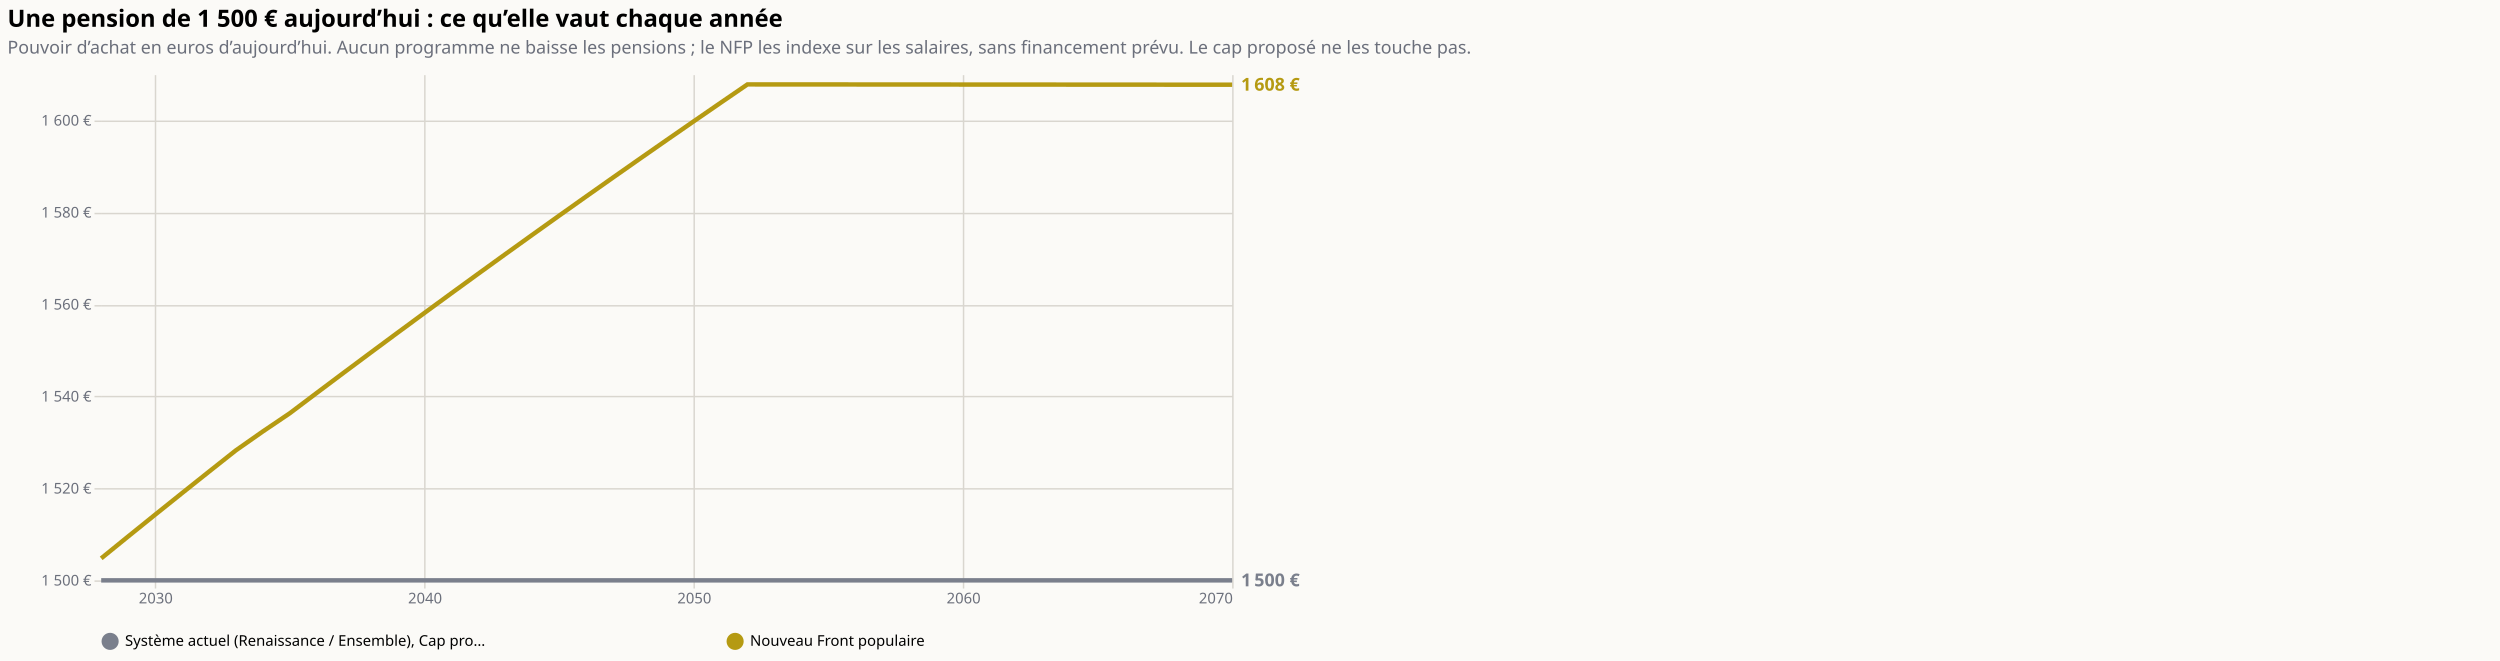
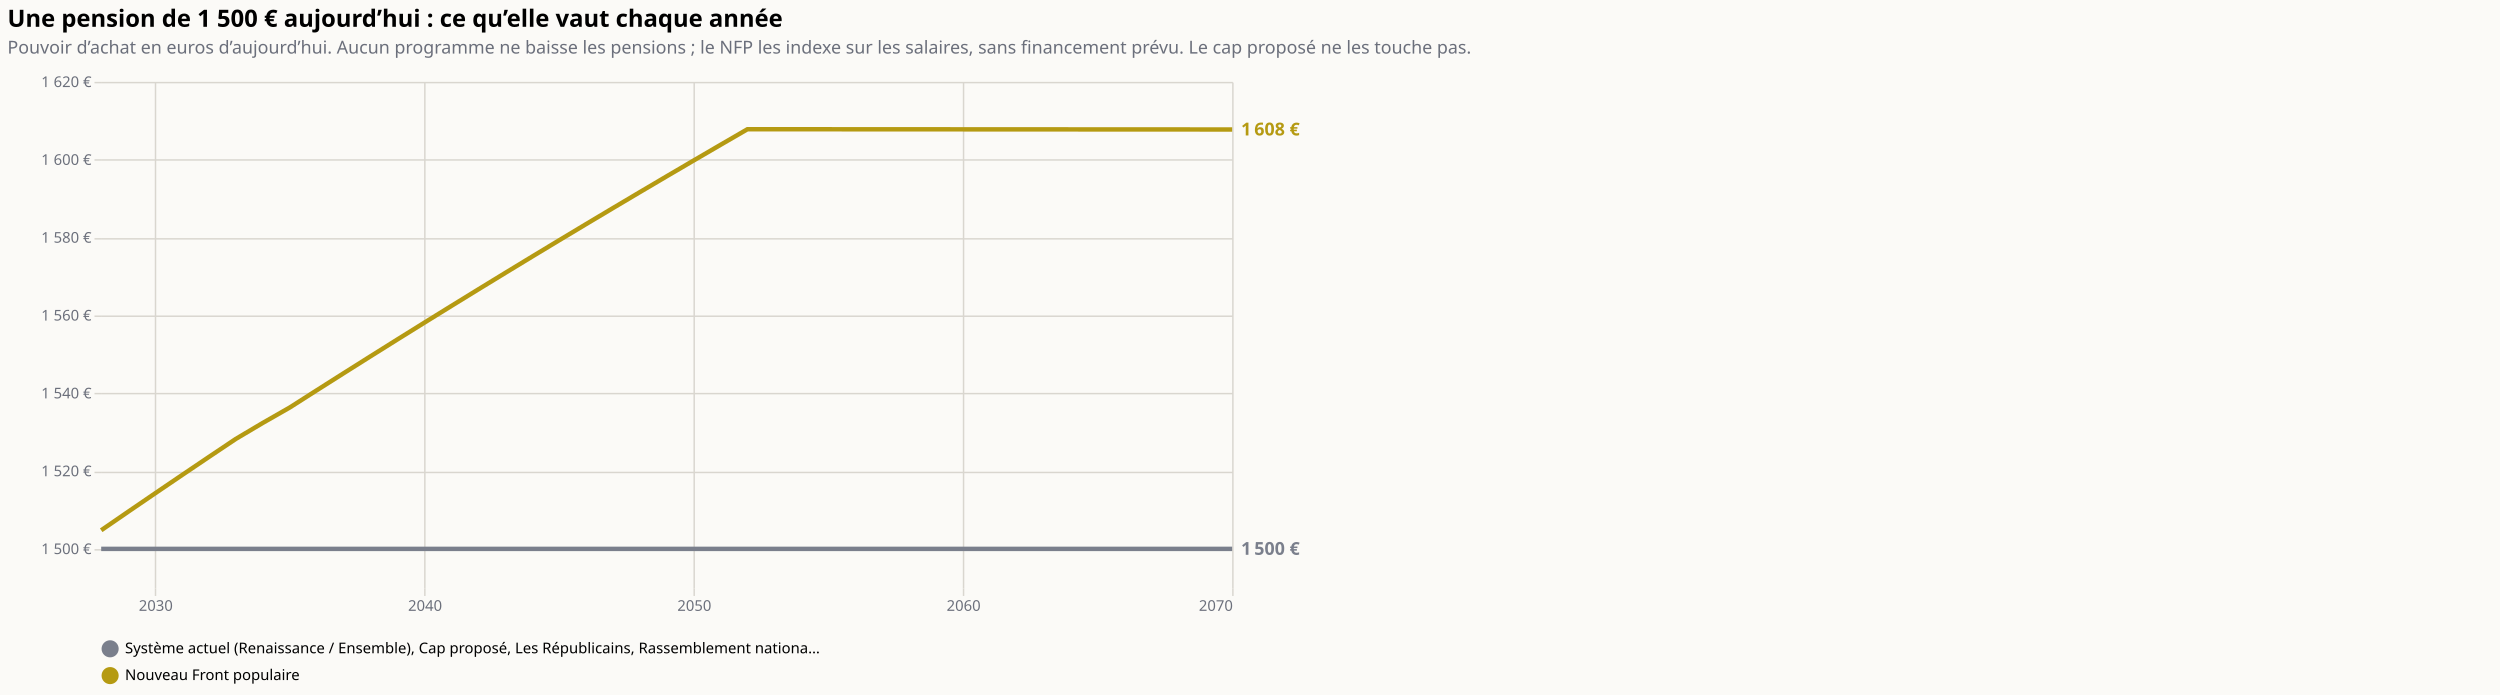
- <svg xmlns="http://www.w3.org/2000/svg" version="1.1" class="marks" width="1680" height="444" viewBox="0 0 1680 444">
-   <rect width="1680" height="444" fill="#fbfaf7" />
-   <g fill="none" stroke-miterlimit="4" transform="translate(68,50)">
+ <svg xmlns="http://www.w3.org/2000/svg" version="1.1" class="marks" width="1680" height="467" viewBox="0 0 1680 467">
+   <rect width="1680" height="467" fill="#fbfaf7" />
+   <g fill="none" stroke-miterlimit="4" transform="translate(68,55)">
    <g class="mark-group role-frame root" role="graphics-object" aria-roledescription="group mark container">
      <g transform="translate(0,0)">
        <path class="background" aria-hidden="true" d="M0,0h760v340h-760Z" />
        <g>
          <g class="mark-group role-axis" aria-hidden="true">
            <g transform="translate(0.5,340.5)">
              <path class="background" aria-hidden="true" d="M0,0h0v0h0Z" pointer-events="none" />
              <g>
                <g class="mark-rule role-axis-grid" pointer-events="none">
                  <line transform="translate(36,-340)" x2="0" y2="340" stroke="#d9d6cf" stroke-width="1" opacity="1" />
                  <line transform="translate(217,-340)" x2="0" y2="340" stroke="#d9d6cf" stroke-width="1" opacity="1" />
                  <line transform="translate(398,-340)" x2="0" y2="340" stroke="#d9d6cf" stroke-width="1" opacity="1" />
                  <line transform="translate(579,-340)" x2="0" y2="340" stroke="#d9d6cf" stroke-width="1" opacity="1" />
                  <line transform="translate(760,-340)" x2="0" y2="340" stroke="#d9d6cf" stroke-width="1" opacity="1" />
                </g>
              </g>
              <path class="foreground" aria-hidden="true" d="" pointer-events="none" display="none" />
            </g>
          </g>
          <g class="mark-group role-axis" aria-hidden="true">
            <g transform="translate(0.5,0.5)">
              <path class="background" aria-hidden="true" d="M0,0h0v0h0Z" pointer-events="none" />
              <g>
                <g class="mark-rule role-axis-grid" pointer-events="none">
-                   <line transform="translate(0,340)" x2="760" y2="0" stroke="#d9d6cf" stroke-width="1" opacity="1" />
-                   <line transform="translate(0,278)" x2="760" y2="0" stroke="#d9d6cf" stroke-width="1" opacity="1" />
-                   <line transform="translate(0,216)" x2="760" y2="0" stroke="#d9d6cf" stroke-width="1" opacity="1" />
-                   <line transform="translate(0,155)" x2="760" y2="0" stroke="#d9d6cf" stroke-width="1" opacity="1" />
-                   <line transform="translate(0,93)" x2="760" y2="0" stroke="#d9d6cf" stroke-width="1" opacity="1" />
-                   <line transform="translate(0,31)" x2="760" y2="0" stroke="#d9d6cf" stroke-width="1" opacity="1" />
+                   <line transform="translate(0,314)" x2="760" y2="0" stroke="#d9d6cf" stroke-width="1" opacity="1" />
+                   <line transform="translate(0,262)" x2="760" y2="0" stroke="#d9d6cf" stroke-width="1" opacity="1" />
+                   <line transform="translate(0,209)" x2="760" y2="0" stroke="#d9d6cf" stroke-width="1" opacity="1" />
+                   <line transform="translate(0,157)" x2="760" y2="0" stroke="#d9d6cf" stroke-width="1" opacity="1" />
+                   <line transform="translate(0,105)" x2="760" y2="0" stroke="#d9d6cf" stroke-width="1" opacity="1" />
+                   <line transform="translate(0,52)" x2="760" y2="0" stroke="#d9d6cf" stroke-width="1" opacity="1" />
+                   <line transform="translate(0,0)" x2="760" y2="0" stroke="#d9d6cf" stroke-width="1" opacity="1" />
                </g>
              </g>
              <path class="foreground" aria-hidden="true" d="" pointer-events="none" display="none" />
            </g>
          </g>
          <g class="mark-group role-axis" role="graphics-symbol" aria-roledescription="axis" aria-label="X-axis for a linear scale with values from 2028 to 2070">
            <g transform="translate(0.5,340.5)">
              <path class="background" aria-hidden="true" d="M0,0h0v0h0Z" pointer-events="none" />
              <g>
                <g class="mark-rule role-axis-tick" pointer-events="none">
                  <line transform="translate(36,0)" x2="0" y2="5" stroke="#d9d6cf" stroke-width="1" opacity="1" />
                  <line transform="translate(217,0)" x2="0" y2="5" stroke="#d9d6cf" stroke-width="1" opacity="1" />
                  <line transform="translate(398,0)" x2="0" y2="5" stroke="#d9d6cf" stroke-width="1" opacity="1" />
                  <line transform="translate(579,0)" x2="0" y2="5" stroke="#d9d6cf" stroke-width="1" opacity="1" />
                  <line transform="translate(760,0)" x2="0" y2="5" stroke="#d9d6cf" stroke-width="1" opacity="1" />
                </g>
                <g class="mark-text role-axis-label" pointer-events="none">
                  <text text-anchor="middle" transform="translate(36.19048,15)" font-family="system-ui, sans-serif" font-size="10px" fill="#6b6f7b" opacity="1">2030</text>
                  <text text-anchor="middle" transform="translate(217.1429,15)" font-family="system-ui, sans-serif" font-size="10px" fill="#6b6f7b" opacity="1">2040</text>
                  <text text-anchor="middle" transform="translate(398.0952,15)" font-family="system-ui, sans-serif" font-size="10px" fill="#6b6f7b" opacity="1">2050</text>
                  <text text-anchor="middle" transform="translate(579.0476,15)" font-family="system-ui, sans-serif" font-size="10px" fill="#6b6f7b" opacity="1">2060</text>
                  <text text-anchor="end" transform="translate(760,15)" font-family="system-ui, sans-serif" font-size="10px" fill="#6b6f7b" opacity="1">2070</text>
                </g>
              </g>
              <path class="foreground" aria-hidden="true" d="" pointer-events="none" display="none" />
            </g>
          </g>
-           <g class="mark-group role-axis" role="graphics-symbol" aria-roledescription="axis" aria-label="Y-axis for a linear scale with values from 1,500 to 1,610">
+           <g class="mark-group role-axis" role="graphics-symbol" aria-roledescription="axis" aria-label="Y-axis for a linear scale with values from 1,490 to 1,620">
            <g transform="translate(0.5,0.5)">
              <path class="background" aria-hidden="true" d="M0,0h0v0h0Z" pointer-events="none" />
              <g>
                <g class="mark-rule role-axis-tick" pointer-events="none">
-                   <line transform="translate(0,340)" x2="-5" y2="0" stroke="#d9d6cf" stroke-width="1" opacity="1" />
-                   <line transform="translate(0,278)" x2="-5" y2="0" stroke="#d9d6cf" stroke-width="1" opacity="1" />
-                   <line transform="translate(0,216)" x2="-5" y2="0" stroke="#d9d6cf" stroke-width="1" opacity="1" />
-                   <line transform="translate(0,155)" x2="-5" y2="0" stroke="#d9d6cf" stroke-width="1" opacity="1" />
-                   <line transform="translate(0,93)" x2="-5" y2="0" stroke="#d9d6cf" stroke-width="1" opacity="1" />
-                   <line transform="translate(0,31)" x2="-5" y2="0" stroke="#d9d6cf" stroke-width="1" opacity="1" />
+                   <line transform="translate(0,314)" x2="-5" y2="0" stroke="#d9d6cf" stroke-width="1" opacity="1" />
+                   <line transform="translate(0,262)" x2="-5" y2="0" stroke="#d9d6cf" stroke-width="1" opacity="1" />
+                   <line transform="translate(0,209)" x2="-5" y2="0" stroke="#d9d6cf" stroke-width="1" opacity="1" />
+                   <line transform="translate(0,157)" x2="-5" y2="0" stroke="#d9d6cf" stroke-width="1" opacity="1" />
+                   <line transform="translate(0,105)" x2="-5" y2="0" stroke="#d9d6cf" stroke-width="1" opacity="1" />
+                   <line transform="translate(0,52)" x2="-5" y2="0" stroke="#d9d6cf" stroke-width="1" opacity="1" />
+                   <line transform="translate(0,0)" x2="-5" y2="0" stroke="#d9d6cf" stroke-width="1" opacity="1" />
                </g>
                <g class="mark-text role-axis-label" pointer-events="none">
-                   <text text-anchor="end" transform="translate(-7,343)" font-family="system-ui, sans-serif" font-size="10px" fill="#6b6f7b" opacity="1">1 500 €</text>
-                   <text text-anchor="end" transform="translate(-7,281.1818)" font-family="system-ui, sans-serif" font-size="10px" fill="#6b6f7b" opacity="1">1 520 €</text>
-                   <text text-anchor="end" transform="translate(-7,219.3636)" font-family="system-ui, sans-serif" font-size="10px" fill="#6b6f7b" opacity="1">1 540 €</text>
-                   <text text-anchor="end" transform="translate(-7,157.5455)" font-family="system-ui, sans-serif" font-size="10px" fill="#6b6f7b" opacity="1">1 560 €</text>
-                   <text text-anchor="end" transform="translate(-7,95.72727)" font-family="system-ui, sans-serif" font-size="10px" fill="#6b6f7b" opacity="1">1 580 €</text>
-                   <text text-anchor="end" transform="translate(-7,33.90909)" font-family="system-ui, sans-serif" font-size="10px" fill="#6b6f7b" opacity="1">1 600 €</text>
+                   <text text-anchor="end" transform="translate(-7,316.8462)" font-family="system-ui, sans-serif" font-size="10px" fill="#6b6f7b" opacity="1">1 500 €</text>
+                   <text text-anchor="end" transform="translate(-7,264.5385)" font-family="system-ui, sans-serif" font-size="10px" fill="#6b6f7b" opacity="1">1 520 €</text>
+                   <text text-anchor="end" transform="translate(-7,212.2308)" font-family="system-ui, sans-serif" font-size="10px" fill="#6b6f7b" opacity="1">1 540 €</text>
+                   <text text-anchor="end" transform="translate(-7,159.9231)" font-family="system-ui, sans-serif" font-size="10px" fill="#6b6f7b" opacity="1">1 560 €</text>
+                   <text text-anchor="end" transform="translate(-7,107.6154)" font-family="system-ui, sans-serif" font-size="10px" fill="#6b6f7b" opacity="1">1 580 €</text>
+                   <text text-anchor="end" transform="translate(-7,55.30769)" font-family="system-ui, sans-serif" font-size="10px" fill="#6b6f7b" opacity="1">1 600 €</text>
+                   <text text-anchor="end" transform="translate(-7,3)" font-family="system-ui, sans-serif" font-size="10px" fill="#6b6f7b" opacity="1">1 620 €</text>
                </g>
              </g>
              <path class="foreground" aria-hidden="true" d="" pointer-events="none" display="none" />
            </g>
          </g>
          <g class="mark-group role-scope layer_0_pathgroup" role="graphics-object" aria-roledescription="group mark container">
            <g transform="translate(0,0)">
              <path class="background" aria-hidden="true" d="M0,0h760v340h-760Z" />
              <g>
                <g class="mark-line role-mark layer_0_marks" role="graphics-object" aria-roledescription="line mark container">
-                   <path aria-label="annee: 2028; valeur: 1500; programme: Système actuel (Renaissance / Ensemble), Cap proposé, Les Républicains, Rassemblement national, Les Patriotes — identiques" role="graphics-symbol" aria-roledescription="line mark" d="M0,340L18.095,340L36.19,340L54.286,340L72.381,340L90.476,340L108.571,340L126.667,340L144.762,340L162.857,340L180.952,340L199.048,340L217.143,340L235.238,340L253.333,340L271.429,340L289.524,340L307.619,340L325.714,340L343.81,340L361.905,340L380,340L398.095,340L416.19,340L434.286,340L452.381,340L470.476,340L488.571,340L506.667,340L524.762,340L542.857,340L560.952,340L579.048,340L597.143,340L615.238,340L633.333,340L651.429,340L669.524,340L687.619,340L705.714,340L723.81,340L741.905,340L760,340" stroke="#7a7f8c" stroke-width="3" />
+                   <path aria-label="annee: 2028; valeur: 1500; programme: Système actuel (Renaissance / Ensemble), Cap proposé, Les Républicains, Rassemblement national, Les Patriotes — identiques" role="graphics-symbol" aria-roledescription="line mark" d="M0,313.846L18.095,313.846L36.19,313.846L54.286,313.846L72.381,313.846L90.476,313.846L108.571,313.846L126.667,313.846L144.762,313.846L162.857,313.846L180.952,313.846L199.048,313.846L217.143,313.846L235.238,313.846L253.333,313.846L271.429,313.846L289.524,313.846L307.619,313.846L325.714,313.846L343.81,313.846L361.905,313.846L380,313.846L398.095,313.846L416.19,313.846L434.286,313.846L452.381,313.846L470.476,313.846L488.571,313.846L506.667,313.846L524.762,313.846L542.857,313.846L560.952,313.846L579.048,313.846L597.143,313.846L615.238,313.846L633.333,313.846L651.429,313.846L669.524,313.846L687.619,313.846L705.714,313.846L723.81,313.846L741.905,313.846L760,313.846" stroke="#7a7f8c" stroke-width="3" />
                </g>
              </g>
              <path class="foreground" aria-hidden="true" d="" display="none" />
            </g>
            <g transform="translate(0,0)">
              <path class="background" aria-hidden="true" d="M0,0h760v340h-760Z" />
              <g>
                <g class="mark-line role-mark layer_0_marks" role="graphics-object" aria-roledescription="line mark container">
-                   <path aria-label="annee: 2028; valeur: 1504.784689; programme: Nouveau Front populaire" role="graphics-symbol" aria-roledescription="line mark" d="M0,325.211L18.095,310.516L36.19,295.914L54.286,281.405L72.381,266.986L90.476,252.659L108.571,239.975L126.667,227.754L144.762,214.11L162.857,200.549L180.952,187.071L199.048,173.675L217.143,160.36L235.238,147.129L253.333,133.979L271.429,120.909L289.524,107.917L307.619,95.003L325.714,82.167L343.81,69.407L361.905,56.724L380,44.116L398.095,31.583L416.19,19.113L434.286,6.715L452.381,6.727L470.476,6.738L488.571,6.75L506.667,6.762L524.762,6.773L542.857,6.785L560.952,6.797L579.048,6.809L597.143,6.82L615.238,6.832L633.333,6.844L651.429,6.856L669.524,6.868L687.619,6.88L705.714,6.892L723.81,6.904L741.905,6.916L760,6.928" stroke="#b59a12" stroke-width="3" />
+                   <path aria-label="annee: 2028; valeur: 1504.784689; programme: Nouveau Front populaire" role="graphics-symbol" aria-roledescription="line mark" d="M0,301.332L18.095,288.898L36.19,276.543L54.286,264.265L72.381,252.065L90.476,239.942L108.571,229.21L126.667,218.869L144.762,207.324L162.857,195.849L180.952,184.445L199.048,173.11L217.143,161.843L235.238,150.648L253.333,139.521L271.429,128.461L289.524,117.468L307.619,106.541L325.714,95.68L343.81,84.883L361.905,74.151L380,63.483L398.095,52.878L416.19,42.326L434.286,31.836L452.381,31.846L470.476,31.856L488.571,31.865L506.667,31.875L524.762,31.885L542.857,31.895L560.952,31.905L579.048,31.915L597.143,31.925L615.238,31.935L633.333,31.945L651.429,31.955L669.524,31.965L687.619,31.975L705.714,31.985L723.81,31.996L741.905,32.006L760,32.016" stroke="#b59a12" stroke-width="3" />
                </g>
              </g>
              <path class="foreground" aria-hidden="true" d="" display="none" />
            </g>
          </g>
          <g class="mark-text role-mark layer_1_marks" role="graphics-object" aria-roledescription="text mark container">
-             <text aria-label="annee: 2070; valeur: 1500; programme: Système actuel (Renaissance / Ensemble), Cap proposé, Les Républicains, Rassemblement national, Les Patriotes — identiques; etiquette: 1 500 €" role="graphics-symbol" aria-roledescription="text mark" text-anchor="start" transform="translate(766,344)" font-family="system-ui, sans-serif" font-size="12px" font-weight="bold" fill="#7a7f8c">1 500 €</text>
-             <text aria-label="annee: 2070; valeur: 1607.75862069; programme: Nouveau Front populaire; etiquette: 1 608 €" role="graphics-symbol" aria-roledescription="text mark" text-anchor="start" transform="translate(766,10.9279)" font-family="system-ui, sans-serif" font-size="12px" font-weight="bold" fill="#b59a12">1 608 €</text>
+             <text aria-label="annee: 2070; valeur: 1500; programme: Système actuel (Renaissance / Ensemble), Cap proposé, Les Républicains, Rassemblement national, Les Patriotes — identiques; etiquette: 1 500 €" role="graphics-symbol" aria-roledescription="text mark" text-anchor="start" transform="translate(766,317.8462)" font-family="system-ui, sans-serif" font-size="12px" font-weight="bold" fill="#7a7f8c">1 500 €</text>
+             <text aria-label="annee: 2070; valeur: 1607.75862069; programme: Nouveau Front populaire; etiquette: 1 608 €" role="graphics-symbol" aria-roledescription="text mark" text-anchor="start" transform="translate(766,36.01592)" font-family="system-ui, sans-serif" font-size="12px" font-weight="bold" fill="#b59a12">1 608 €</text>
          </g>
          <g class="mark-group role-legend" role="graphics-symbol" aria-roledescription="legend" aria-label="Symbol legend for fill color and stroke color with 2 values: Système actuel (Renaissance / Ensemble), Cap proposé, Les Républicains, Rassemblement national, Les Patriotes — identiques, Nouveau Front populaire">
            <g transform="translate(0,375)">
-               <path class="background" aria-hidden="true" d="M0,0h620v14h-620Z" pointer-events="none" />
+               <path class="background" aria-hidden="true" d="M0,0h768v32h-768Z" pointer-events="none" />
              <g>
                <g class="mark-group role-legend-entry">
                  <g transform="translate(0,0)">
                    <path class="background" aria-hidden="true" d="M0,0h0v0h0Z" pointer-events="none" />
                    <g>
                      <g class="mark-group role-scope" role="graphics-object" aria-roledescription="group mark container">
                        <g transform="translate(0,0)">
-                           <path class="background" aria-hidden="true" d="M0,0h408v14h-408Z" pointer-events="none" opacity="1" />
+                           <path class="background" aria-hidden="true" d="M0,0h768v14h-768Z" pointer-events="none" opacity="1" />
                          <g>
                            <g class="mark-symbol role-legend-symbol" pointer-events="none">
                              <path transform="translate(6,6)" d="M5,0A5,5,0,1,1,-5,0A5,5,0,1,1,5,0" fill="#7a7f8c" stroke="#7a7f8c" stroke-width="1.5" opacity="1" />
                            </g>
                            <g class="mark-text role-legend-label" pointer-events="none">
-                               <text text-anchor="start" transform="translate(16,9)" font-family="system-ui, sans-serif" font-size="10px" fill="#000" opacity="1">Système actuel (Renaissance / Ensemble), Cap pro…</text>
+                               <text text-anchor="start" transform="translate(16,9)" font-family="system-ui, sans-serif" font-size="10px" fill="#000" opacity="1">Système actuel (Renaissance / Ensemble), Cap proposé, Les Républicains, Rassemblement nationa…</text>
                            </g>
                          </g>
                          <path class="foreground" aria-hidden="true" d="" pointer-events="none" display="none" />
                        </g>
-                         <g transform="translate(420,0)">
-                           <path class="background" aria-hidden="true" d="M0,0h200v14h-200Z" pointer-events="none" opacity="1" />
+                         <g transform="translate(0,18)">
+                           <path class="background" aria-hidden="true" d="M0,0h768v14h-768Z" pointer-events="none" opacity="1" />
                          <g>
                            <g class="mark-symbol role-legend-symbol" pointer-events="none">
                              <path transform="translate(6,6)" d="M5,0A5,5,0,1,1,-5,0A5,5,0,1,1,5,0" fill="#b59a12" stroke="#b59a12" stroke-width="1.5" opacity="1" />
                            </g>
                            <g class="mark-text role-legend-label" pointer-events="none">
                              <text text-anchor="start" transform="translate(16,9)" font-family="system-ui, sans-serif" font-size="10px" fill="#000" opacity="1">Nouveau Front populaire</text>
                            </g>
                          </g>
                          <path class="foreground" aria-hidden="true" d="" pointer-events="none" display="none" />
                        </g>
                      </g>
                    </g>
                    <path class="foreground" aria-hidden="true" d="" pointer-events="none" display="none" />
                  </g>
                </g>
              </g>
              <path class="foreground" aria-hidden="true" d="" pointer-events="none" display="none" />
            </g>
          </g>
          <g class="mark-group role-title">
-             <g transform="translate(-63,-45)">
+             <g transform="translate(-63,-50)">
              <path class="background" aria-hidden="true" d="M0,0h0v0h0Z" pointer-events="none" />
              <g>
                <g class="mark-text role-title-text" role="graphics-symbol" aria-roledescription="title" aria-label="Title text 'Une pension de 1 500 € aujourd’hui : ce qu’elle vaut chaque année'" pointer-events="none">
                  <text text-anchor="start" transform="translate(0,13)" font-family="system-ui, sans-serif" font-size="16px" font-weight="bold" fill="#000" opacity="1">Une pension de 1 500 € aujourd’hui : ce qu’elle vaut chaque année</text>
                </g>
                <g class="mark-text role-title-subtitle" role="graphics-symbol" aria-roledescription="subtitle" aria-label="Subtitle text 'Pouvoir d’achat en euros d’aujourd’hui. Aucun programme ne baisse les pensions ; le NFP les indexe sur les salaires, sans financement prévu. Le cap proposé ne les touche pas.'" pointer-events="none">
                  <text text-anchor="start" transform="translate(0,31)" font-family="system-ui, sans-serif" font-size="12px" fill="#6b6f7b" opacity="1">Pouvoir d’achat en euros d’aujourd’hui. Aucun programme ne baisse les pensions ; le NFP les indexe sur les salaires, sans financement prévu. Le cap proposé ne les touche pas.</text>
                </g>
              </g>
              <path class="foreground" aria-hidden="true" d="" pointer-events="none" display="none" />
            </g>
          </g>
        </g>
        <path class="foreground" aria-hidden="true" d="" display="none" />
      </g>
    </g>
  </g>
</svg>
